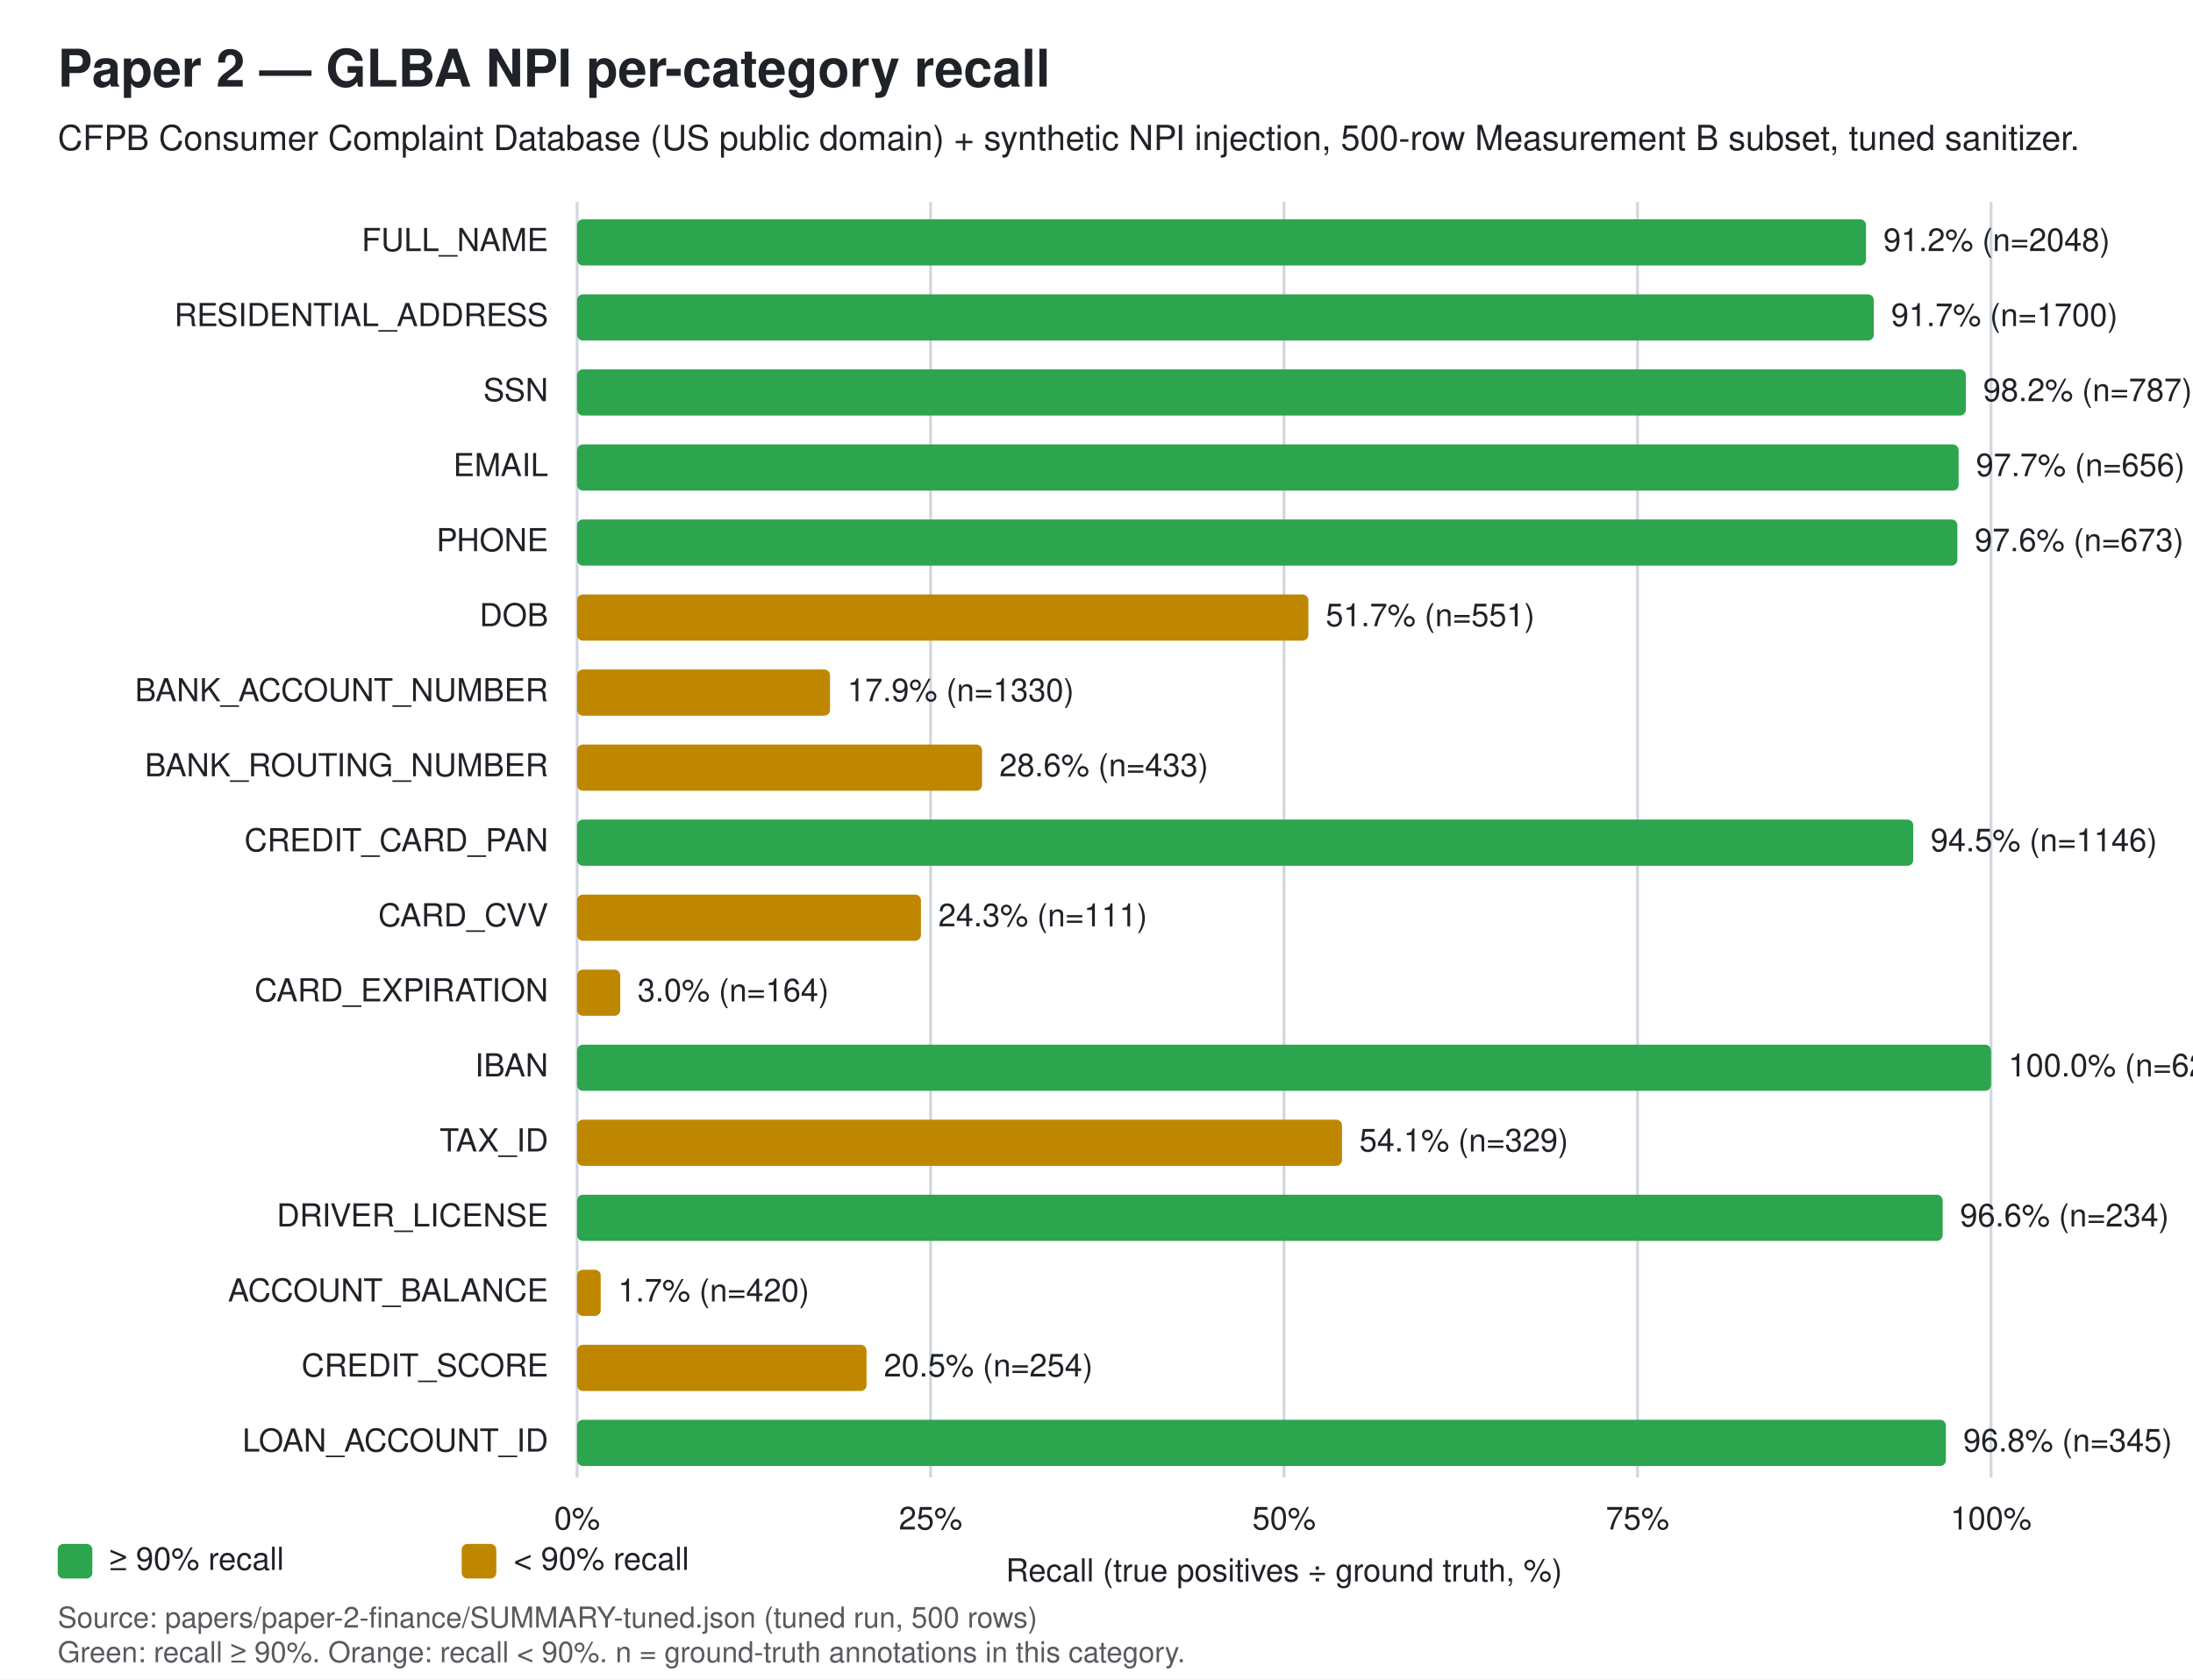
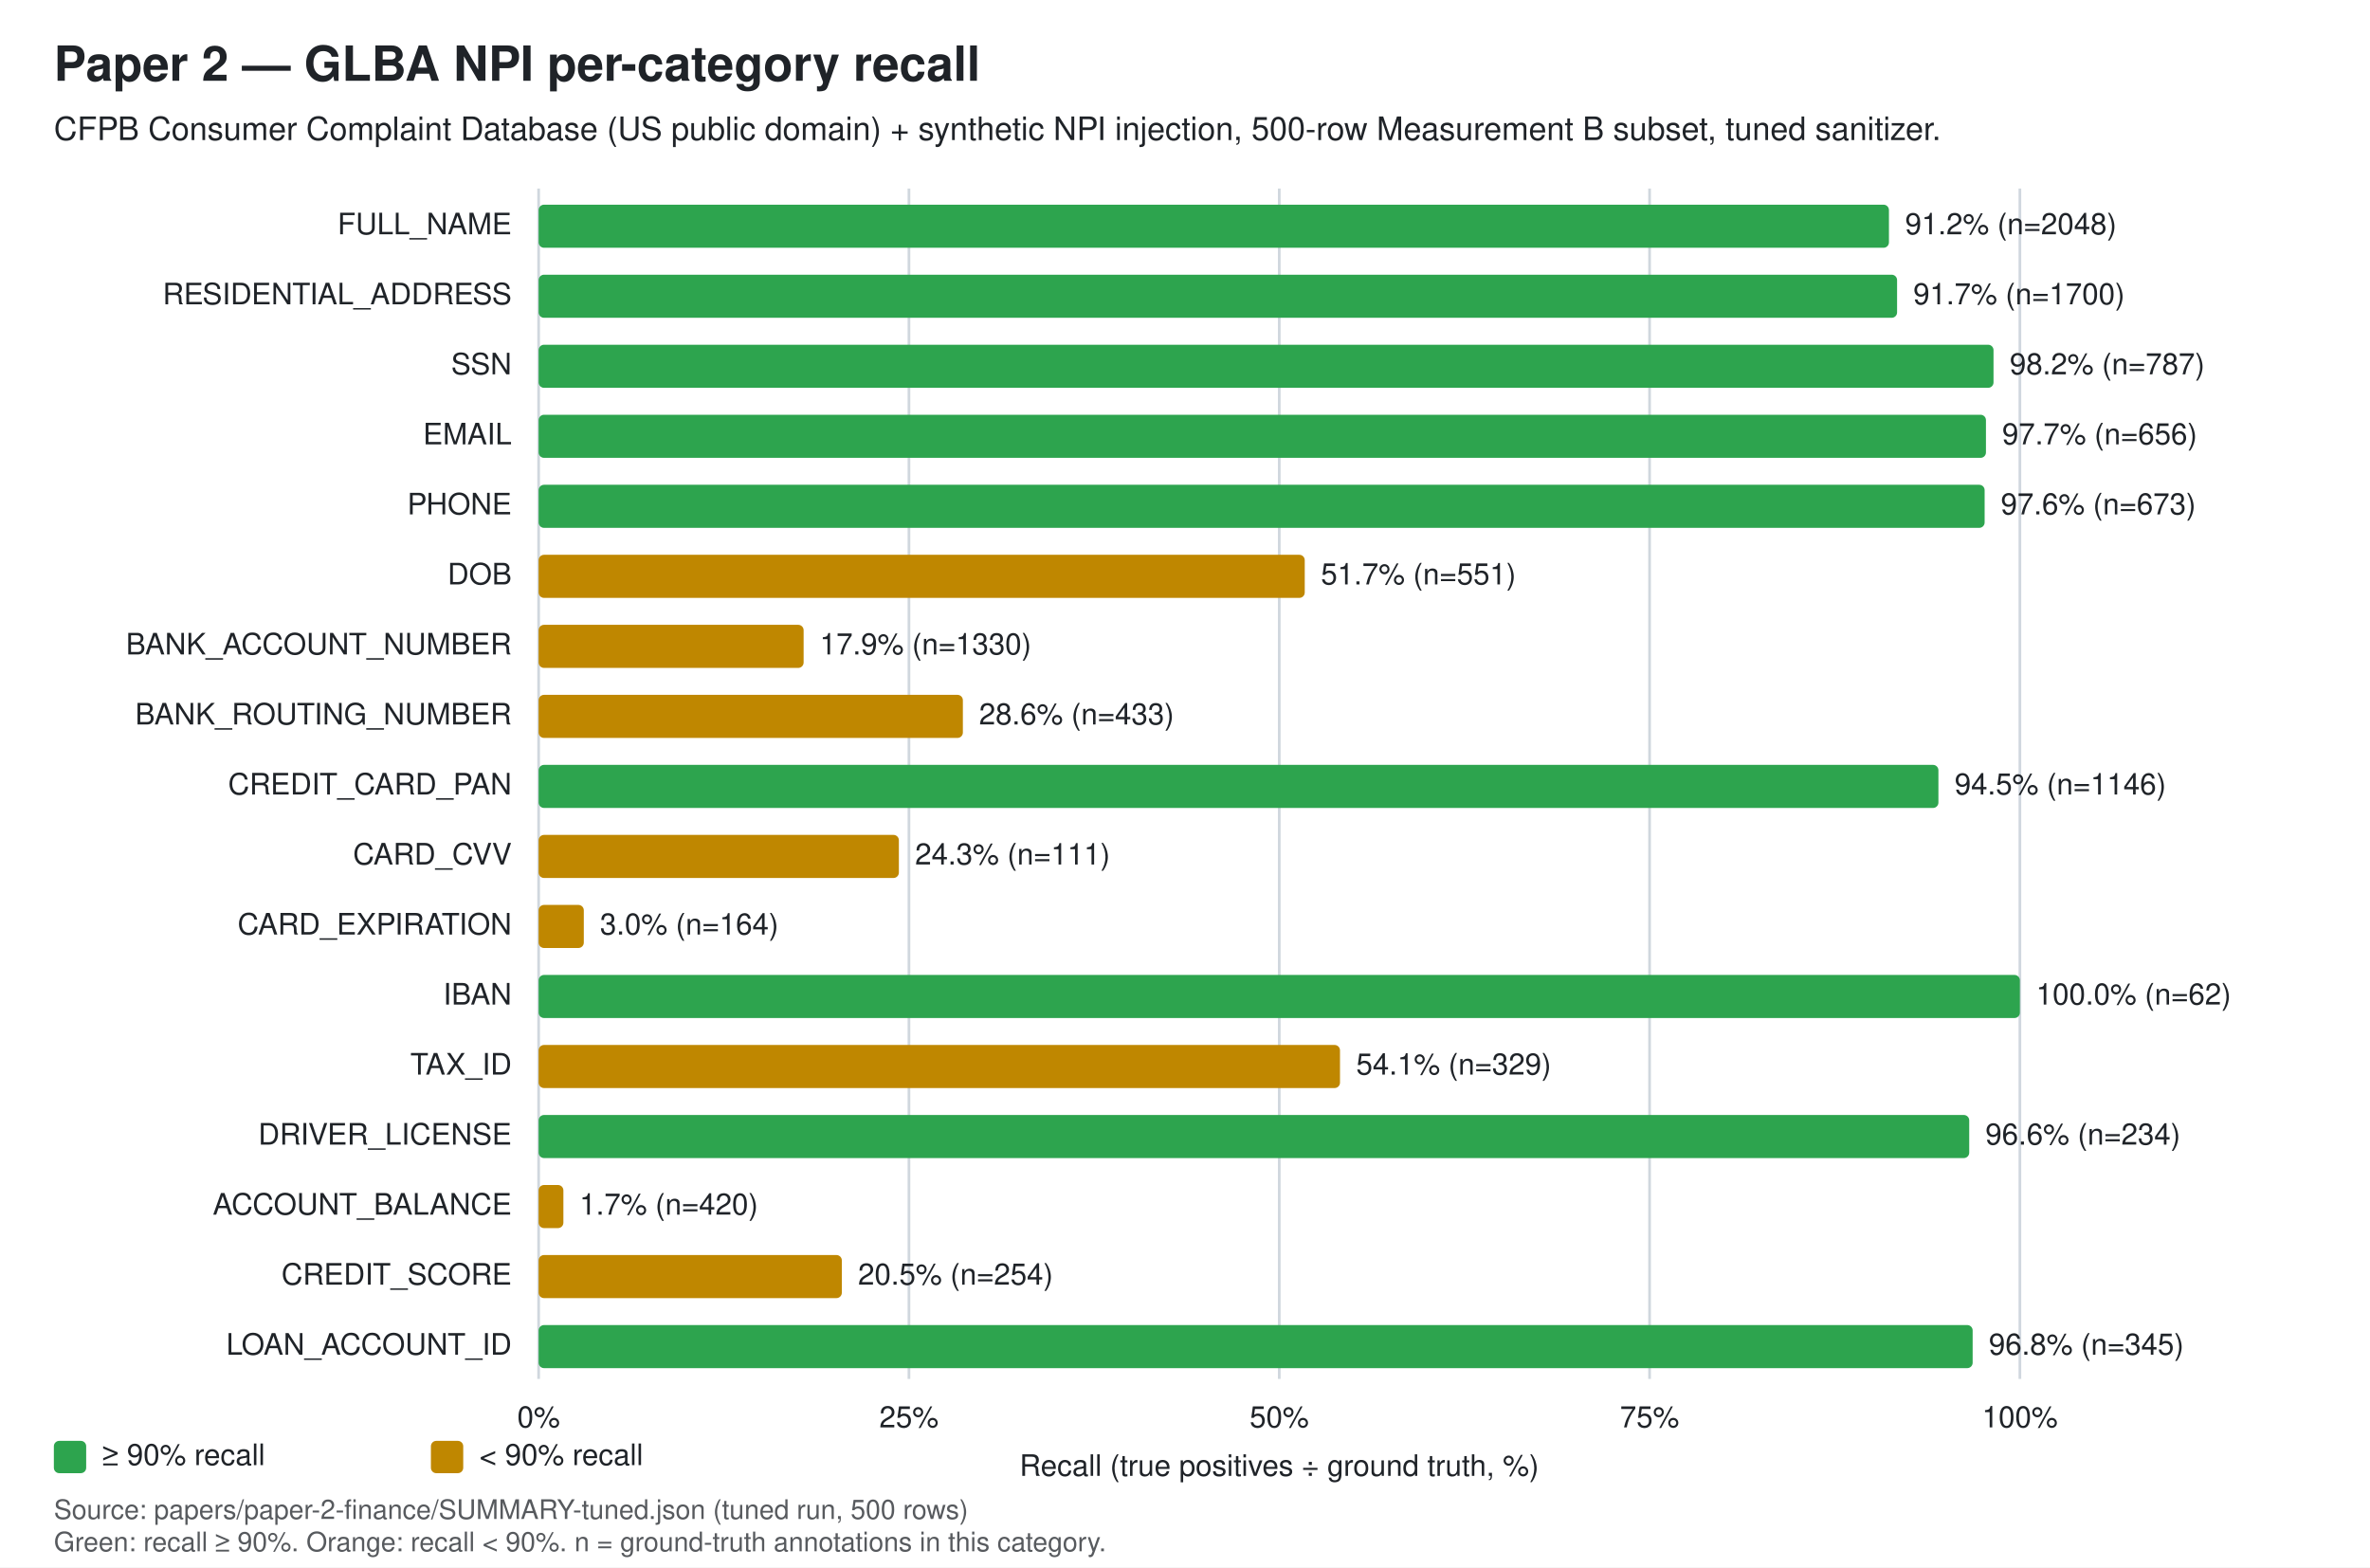
- <svg xmlns="http://www.w3.org/2000/svg" viewBox="0 0 760 582" role="img" aria-labelledby="title-760x582" aria-describedby="desc-760x582">
+ <svg xmlns="http://www.w3.org/2000/svg" viewBox="0 0 880 582" role="img" aria-labelledby="title-880x582" aria-describedby="desc-880x582">
  <style>.bg{fill:#ffffff}.axis{stroke:#57606a;fill:#57606a}.text{fill:#1f2328;font-family:-apple-system,BlinkMacSystemFont,'Segoe UI',Helvetica,Arial,sans-serif}.grid{stroke:#d0d7de}.groupBracket{stroke:#d0d7de;fill:none}@media (prefers-color-scheme: dark){.bg{fill:#0d1117}.axis{stroke:#9da7b1;fill:#9da7b1}.text{fill:#e6edf3}.grid{stroke:#30363d}.groupBracket{stroke:#30363d}}</style>
-   <rect class="bg" width="760" height="582" />
+   <rect class="bg" width="880" height="582" />
  <text class="text" x="20" y="30" font-size="18" font-weight="600">Paper 2 — GLBA NPI per-category recall</text>
  <text class="text" x="20" y="52" font-size="12">CFPB Consumer Complaint Database (US public domain) + synthetic NPI injection, 500-row Measurement B subset, tuned sanitizer.</text>
  <line class="grid" x1="200" y1="70" x2="200" y2="512" stroke-width="1" />
  <text class="text" x="200" y="530" font-size="11" text-anchor="middle">0%</text>
-   <line class="grid" x1="322.5" y1="70" x2="322.5" y2="512" stroke-width="1" />
-   <text class="text" x="322.5" y="530" font-size="11" text-anchor="middle">25%</text>
-   <line class="grid" x1="445" y1="70" x2="445" y2="512" stroke-width="1" />
-   <text class="text" x="445" y="530" font-size="11" text-anchor="middle">50%</text>
-   <line class="grid" x1="567.5" y1="70" x2="567.5" y2="512" stroke-width="1" />
-   <text class="text" x="567.5" y="530" font-size="11" text-anchor="middle">75%</text>
-   <line class="grid" x1="690" y1="70" x2="690" y2="512" stroke-width="1" />
-   <text class="text" x="690" y="530" font-size="11" text-anchor="middle">100%</text>
+   <line class="grid" x1="337.5" y1="70" x2="337.5" y2="512" stroke-width="1" />
+   <text class="text" x="337.5" y="530" font-size="11" text-anchor="middle">25%</text>
+   <line class="grid" x1="475" y1="70" x2="475" y2="512" stroke-width="1" />
+   <text class="text" x="475" y="530" font-size="11" text-anchor="middle">50%</text>
+   <line class="grid" x1="612.5" y1="70" x2="612.5" y2="512" stroke-width="1" />
+   <text class="text" x="612.5" y="530" font-size="11" text-anchor="middle">75%</text>
+   <line class="grid" x1="750" y1="70" x2="750" y2="512" stroke-width="1" />
+   <text class="text" x="750" y="530" font-size="11" text-anchor="middle">100%</text>
  <text class="text" x="190" y="87" font-size="11" text-anchor="end">FULL_NAME</text>
-   <rect x="200" y="76" width="446.68" height="16" fill="#2da44e" rx="2" />
-   <text class="text" x="652.684" y="87" font-size="11">91.2% (n=2048)</text>
+   <rect x="200" y="76" width="501.38" height="16" fill="#2da44e" rx="2" />
+   <text class="text" x="707.38" y="87" font-size="11">91.2% (n=2048)</text>
  <text class="text" x="190" y="113" font-size="11" text-anchor="end">RESIDENTIAL_ADDRESS</text>
-   <rect x="200" y="102" width="449.38" height="16" fill="#2da44e" rx="2" />
-   <text class="text" x="655.379" y="113" font-size="11">91.7% (n=1700)</text>
+   <rect x="200" y="102" width="504.40" height="16" fill="#2da44e" rx="2" />
+   <text class="text" x="710.405" y="113" font-size="11">91.7% (n=1700)</text>
  <text class="text" x="190" y="139" font-size="11" text-anchor="end">SSN</text>
-   <rect x="200" y="128" width="481.28" height="16" fill="#2da44e" rx="2" />
-   <text class="text" x="687.278" y="139" font-size="11">98.2% (n=787)</text>
+   <rect x="200" y="128" width="540.21" height="16" fill="#2da44e" rx="2" />
+   <text class="text" x="746.21" y="139" font-size="11">98.2% (n=787)</text>
  <text class="text" x="190" y="165" font-size="11" text-anchor="end">EMAIL</text>
-   <rect x="200" y="154" width="478.78" height="16" fill="#2da44e" rx="2" />
-   <text class="text" x="684.779" y="165" font-size="11">97.7% (n=656)</text>
+   <rect x="200" y="154" width="537.40" height="16" fill="#2da44e" rx="2" />
+   <text class="text" x="743.405" y="165" font-size="11">97.7% (n=656)</text>
  <text class="text" x="190" y="191" font-size="11" text-anchor="end">PHONE</text>
-   <rect x="200" y="180" width="478.34" height="16" fill="#2da44e" rx="2" />
-   <text class="text" x="684.338" y="191" font-size="11">97.6% (n=673)</text>
+   <rect x="200" y="180" width="536.91" height="16" fill="#2da44e" rx="2" />
+   <text class="text" x="742.91" y="191" font-size="11">97.6% (n=673)</text>
  <text class="text" x="190" y="217" font-size="11" text-anchor="end">DOB</text>
-   <rect x="200" y="206" width="253.43" height="16" fill="#bf8700" rx="2" />
-   <text class="text" x="459.428" y="217" font-size="11">51.7% (n=551)</text>
+   <rect x="200" y="206" width="284.46" height="16" fill="#bf8700" rx="2" />
+   <text class="text" x="490.46" y="217" font-size="11">51.7% (n=551)</text>
  <text class="text" x="190" y="243" font-size="11" text-anchor="end">BANK_ACCOUNT_NUMBER</text>
-   <rect x="200" y="232" width="87.66" height="16" fill="#bf8700" rx="2" />
-   <text class="text" x="293.661" y="243" font-size="11">17.9% (n=1330)</text>
+   <rect x="200" y="232" width="98.39" height="16" fill="#bf8700" rx="2" />
+   <text class="text" x="304.395" y="243" font-size="11">17.9% (n=1330)</text>
  <text class="text" x="190" y="269" font-size="11" text-anchor="end">BANK_ROUTING_NUMBER</text>
-   <rect x="200" y="258" width="140.34" height="16" fill="#bf8700" rx="2" />
-   <text class="text" x="346.336" y="269" font-size="11">28.6% (n=433)</text>
+   <rect x="200" y="258" width="157.52" height="16" fill="#bf8700" rx="2" />
+   <text class="text" x="363.52" y="269" font-size="11">28.6% (n=433)</text>
  <text class="text" x="190" y="295" font-size="11" text-anchor="end">CREDIT_CARD_PAN</text>
-   <rect x="200" y="284" width="463.05" height="16" fill="#2da44e" rx="2" />
-   <text class="text" x="669.05" y="295" font-size="11">94.5% (n=1146)</text>
+   <rect x="200" y="284" width="519.75" height="16" fill="#2da44e" rx="2" />
+   <text class="text" x="725.75" y="295" font-size="11">94.5% (n=1146)</text>
  <text class="text" x="190" y="321" font-size="11" text-anchor="end">CARD_CVV</text>
-   <rect x="200" y="310" width="119.17" height="16" fill="#bf8700" rx="2" />
-   <text class="text" x="325.168" y="321" font-size="11">24.3% (n=111)</text>
+   <rect x="200" y="310" width="133.76" height="16" fill="#bf8700" rx="2" />
+   <text class="text" x="339.76" y="321" font-size="11">24.3% (n=111)</text>
  <text class="text" x="190" y="347" font-size="11" text-anchor="end">CARD_EXPIRATION</text>
-   <rect x="200" y="336" width="14.95" height="16" fill="#bf8700" rx="2" />
-   <text class="text" x="220.945" y="347" font-size="11">3.0% (n=164)</text>
+   <rect x="200" y="336" width="16.77" height="16" fill="#bf8700" rx="2" />
+   <text class="text" x="222.775" y="347" font-size="11">3.0% (n=164)</text>
  <text class="text" x="190" y="373" font-size="11" text-anchor="end">IBAN</text>
-   <rect x="200" y="362" width="490.00" height="16" fill="#2da44e" rx="2" />
-   <text class="text" x="696" y="373" font-size="11">100.0% (n=62)</text>
+   <rect x="200" y="362" width="550.00" height="16" fill="#2da44e" rx="2" />
+   <text class="text" x="756" y="373" font-size="11">100.0% (n=62)</text>
  <text class="text" x="190" y="399" font-size="11" text-anchor="end">TAX_ID</text>
-   <rect x="200" y="388" width="265.09" height="16" fill="#bf8700" rx="2" />
-   <text class="text" x="471.09" y="399" font-size="11">54.1% (n=329)</text>
+   <rect x="200" y="388" width="297.55" height="16" fill="#bf8700" rx="2" />
+   <text class="text" x="503.55" y="399" font-size="11">54.1% (n=329)</text>
  <text class="text" x="190" y="425" font-size="11" text-anchor="end">DRIVER_LICENSE</text>
-   <rect x="200" y="414" width="473.24" height="16" fill="#2da44e" rx="2" />
-   <text class="text" x="679.242" y="425" font-size="11">96.6% (n=234)</text>
+   <rect x="200" y="414" width="531.19" height="16" fill="#2da44e" rx="2" />
+   <text class="text" x="737.19" y="425" font-size="11">96.6% (n=234)</text>
  <text class="text" x="190" y="451" font-size="11" text-anchor="end">ACCOUNT_BALANCE</text>
-   <rect x="200" y="440" width="8.18" height="16" fill="#bf8700" rx="2" />
-   <text class="text" x="214.183" y="451" font-size="11">1.7% (n=420)</text>
+   <rect x="200" y="440" width="9.19" height="16" fill="#bf8700" rx="2" />
+   <text class="text" x="215.185" y="451" font-size="11">1.7% (n=420)</text>
  <text class="text" x="190" y="477" font-size="11" text-anchor="end">CREDIT_SCORE</text>
-   <rect x="200" y="466" width="100.30" height="16" fill="#bf8700" rx="2" />
-   <text class="text" x="306.303" y="477" font-size="11">20.5% (n=254)</text>
+   <rect x="200" y="466" width="112.58" height="16" fill="#bf8700" rx="2" />
+   <text class="text" x="318.585" y="477" font-size="11">20.5% (n=254)</text>
  <text class="text" x="190" y="503" font-size="11" text-anchor="end">LOAN_ACCOUNT_ID</text>
-   <rect x="200" y="492" width="474.37" height="16" fill="#2da44e" rx="2" />
-   <text class="text" x="680.369" y="503" font-size="11">96.8% (n=345)</text>
-   <text class="text" x="445" y="548" font-size="11" text-anchor="middle">Recall (true positives ÷ ground truth, %)</text>
+   <rect x="200" y="492" width="532.46" height="16" fill="#2da44e" rx="2" />
+   <text class="text" x="738.455" y="503" font-size="11">96.8% (n=345)</text>
+   <text class="text" x="475" y="548" font-size="11" text-anchor="middle">Recall (true positives ÷ ground truth, %)</text>
  <rect x="20" y="535" width="12" height="12" fill="#2da44e" rx="2" />
  <text class="text" x="38" y="544" font-size="11">≥ 90% recall</text>
  <rect x="160" y="535" width="12" height="12" fill="#bf8700" rx="2" />
  <text class="text" x="178" y="544" font-size="11">&lt; 90% recall</text>
  <text class="text" x="20" y="564" font-size="10" opacity="0.75">Source: papers/paper-2-finance/SUMMARY-tuned.json (tuned run, 500 rows)</text>
  <text class="text" x="20" y="576" font-size="10" opacity="0.75">Green: recall ≥ 90%. Orange: recall &lt; 90%. n = ground-truth annotations in this category.</text>
</svg>
